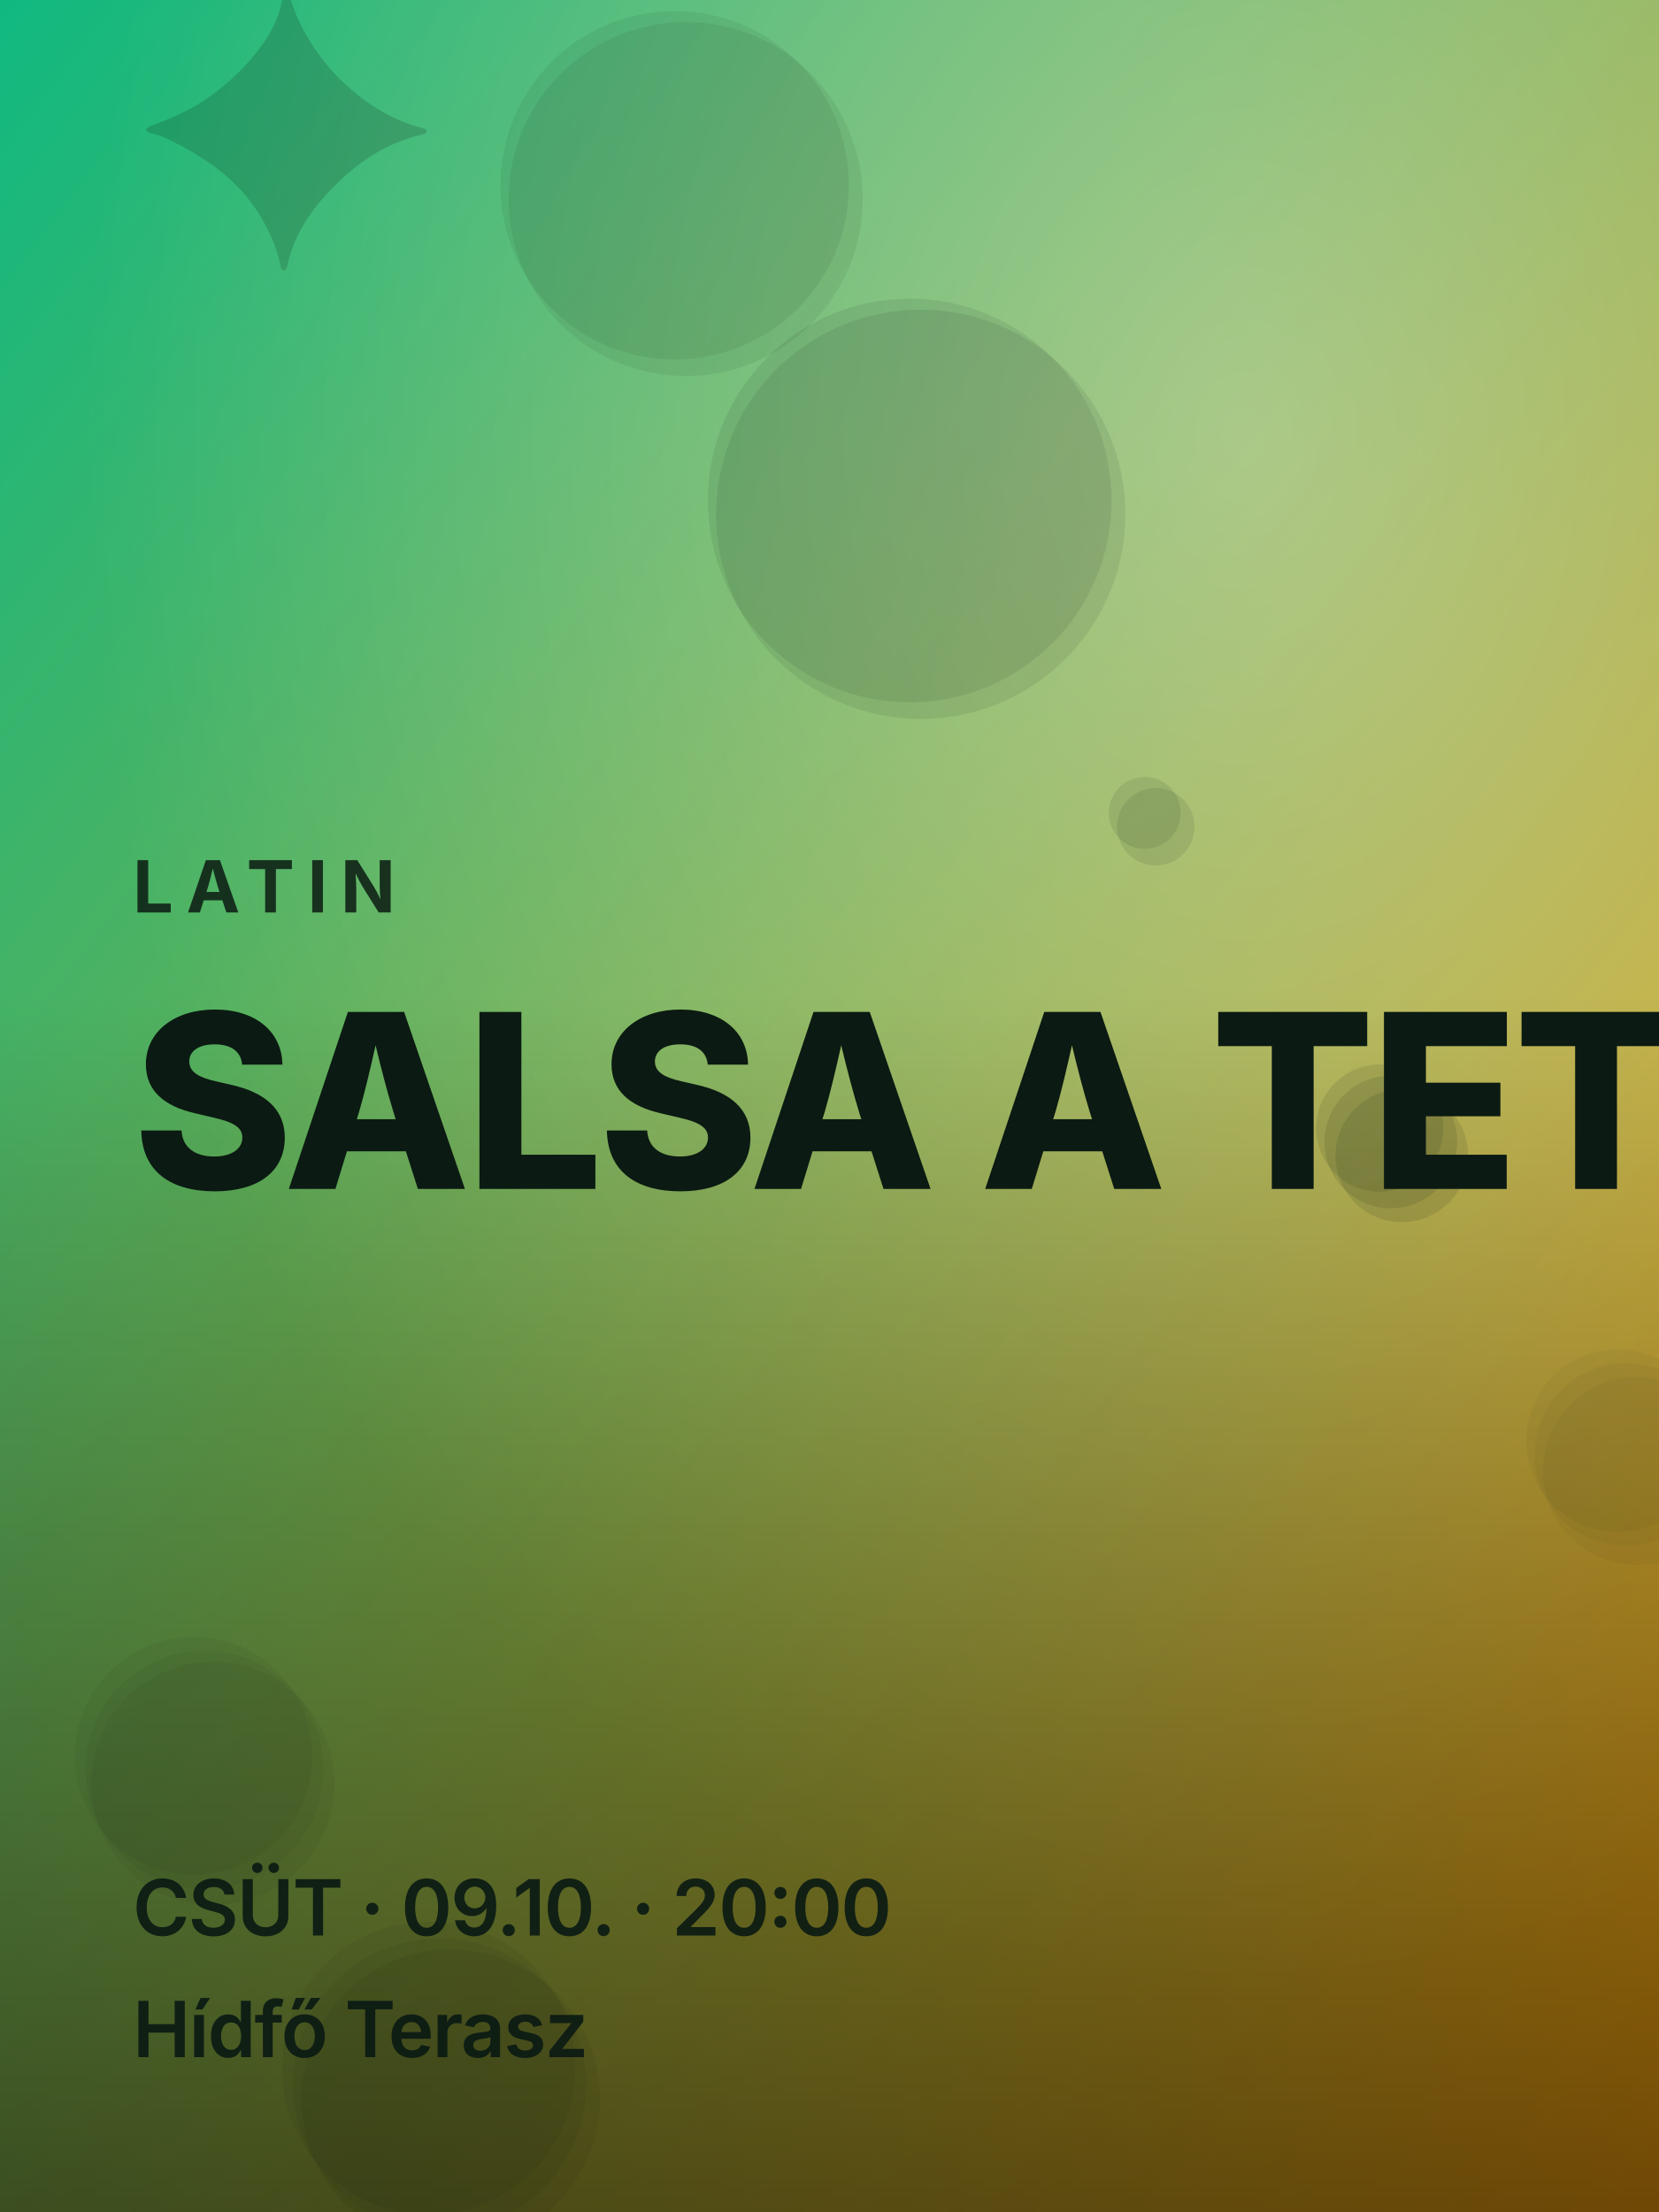
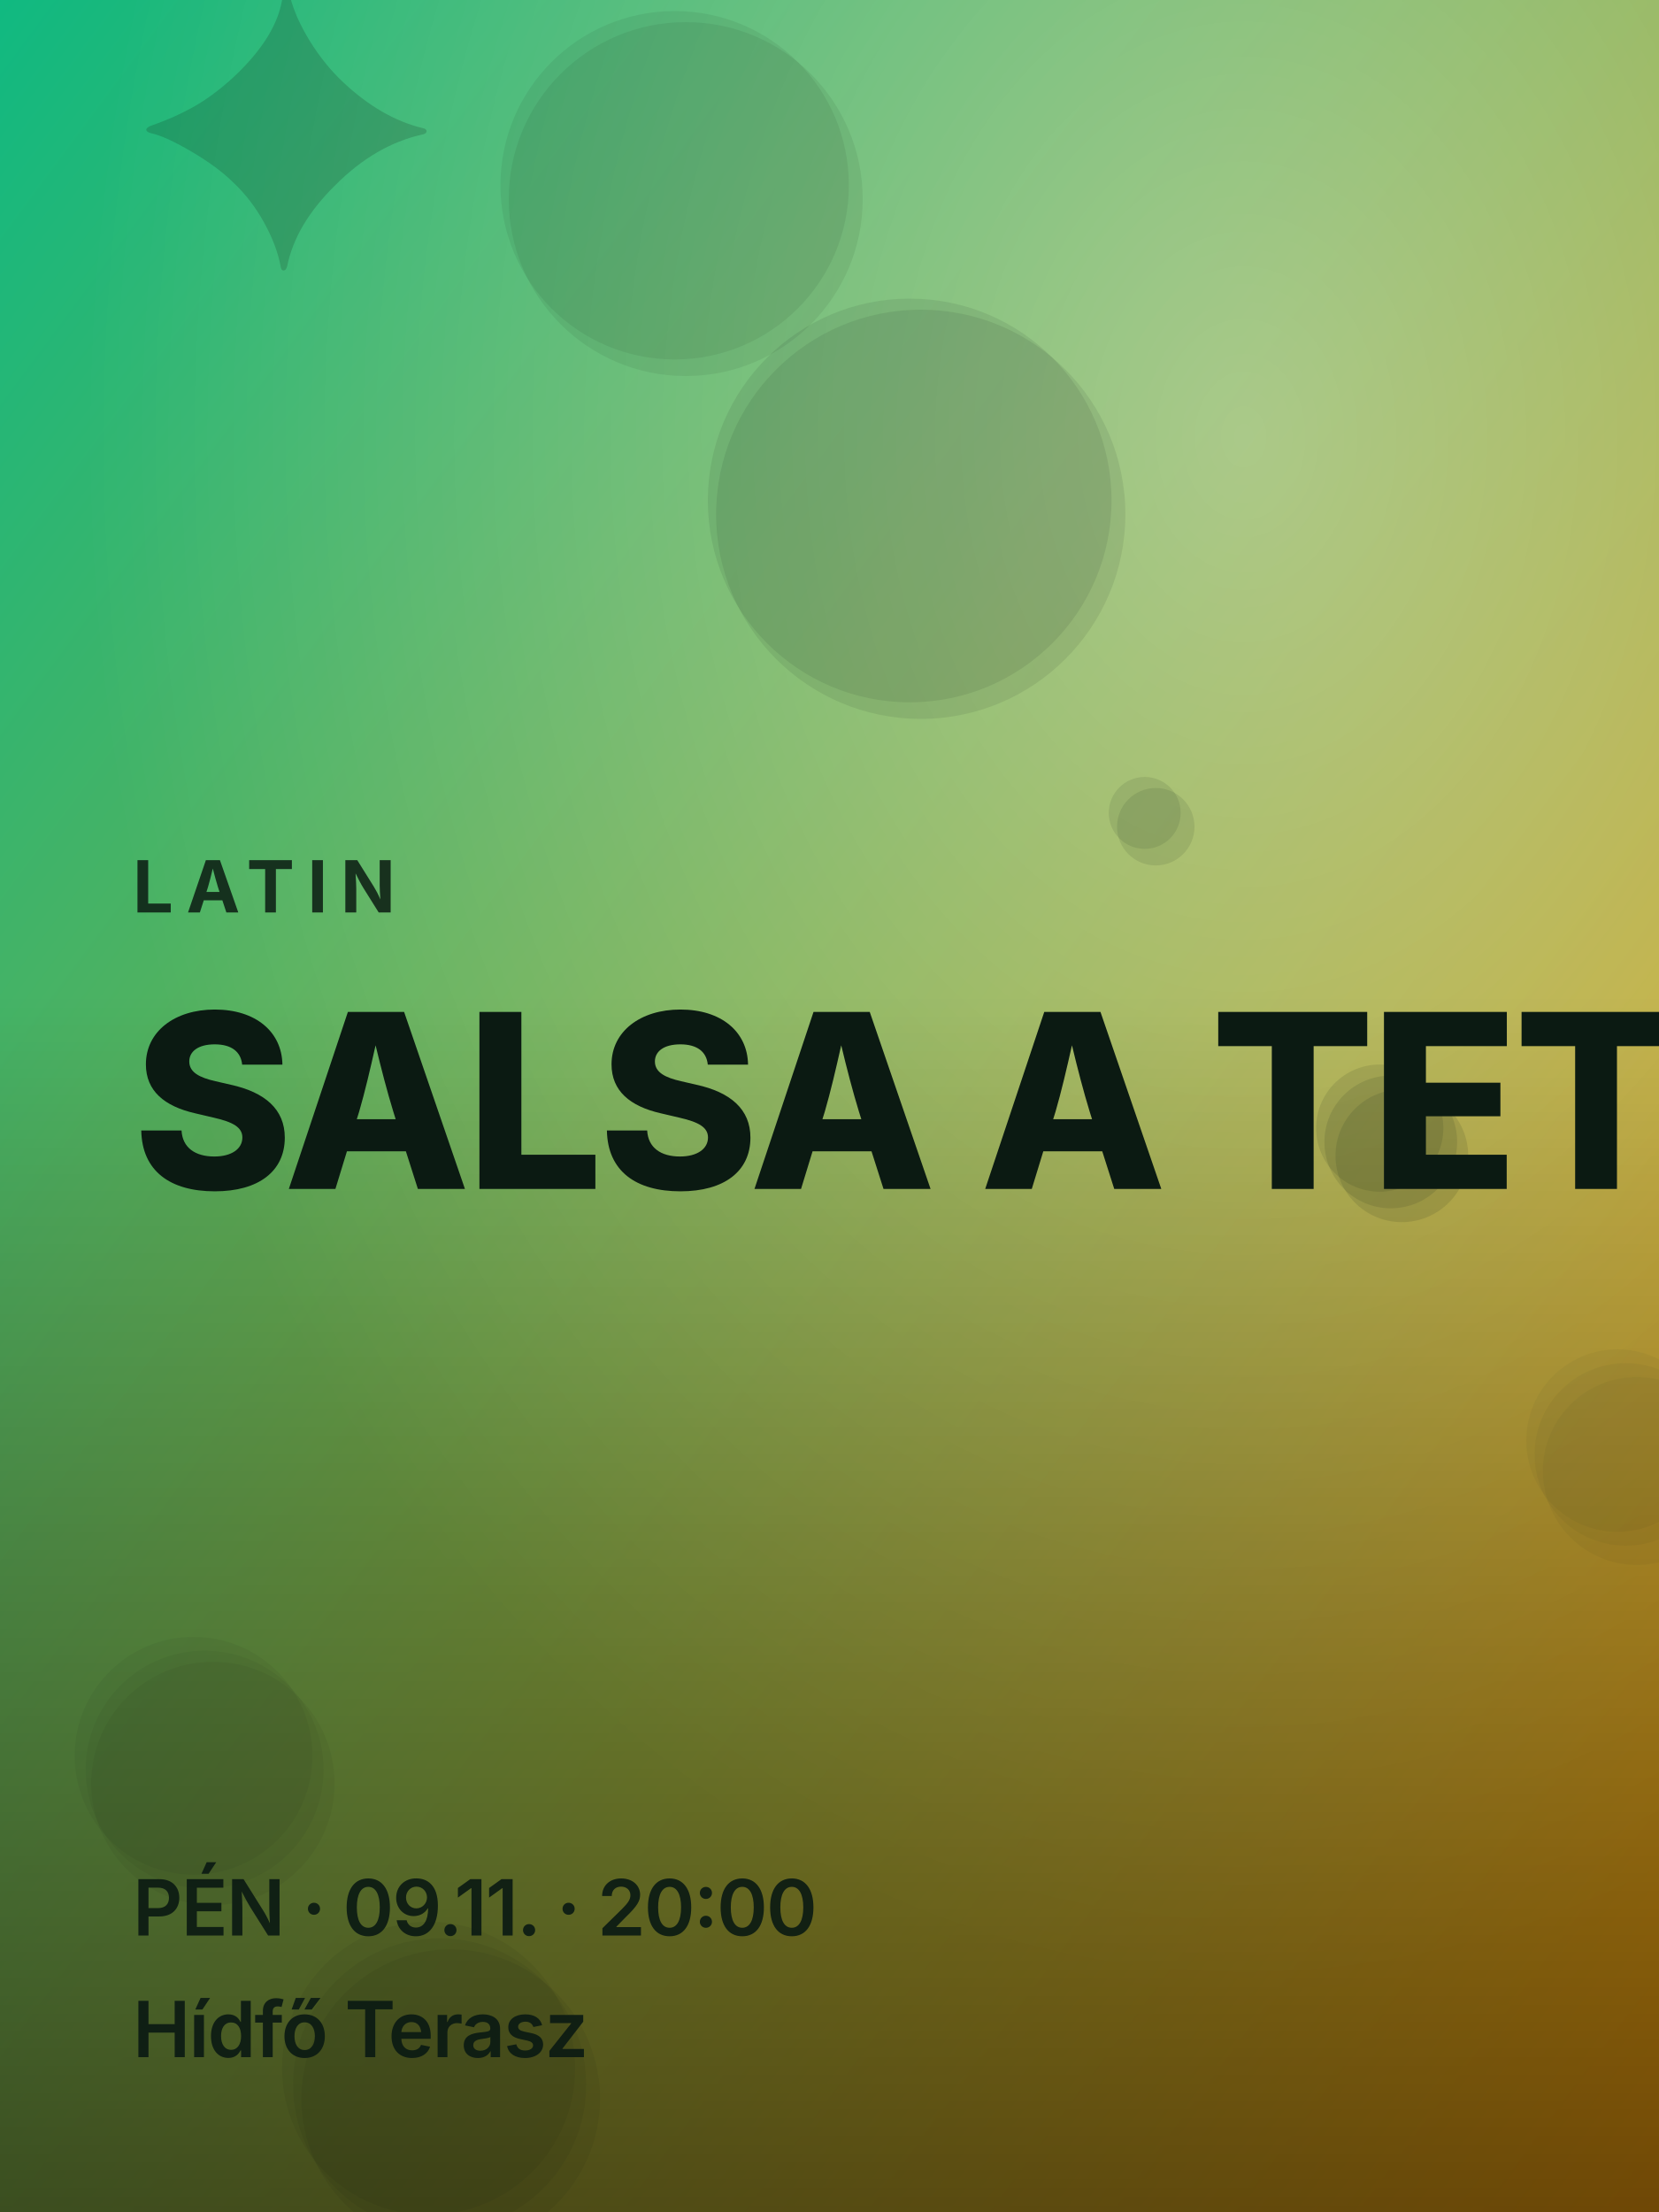
<svg xmlns="http://www.w3.org/2000/svg" viewBox="0 0 600 800" width="600" height="800" role="img" aria-label="Salsa a Tetőn">
  <defs>
    <linearGradient id="bg" x1="0" y1="0" x2="1" y2="1">
      <stop offset="0" stop-color="#10b981" />
      <stop offset="1" stop-color="#f59e0b" />
    </linearGradient>
    <radialGradient id="glow" cx="0.75" cy="0.2" r="0.7">
      <stop offset="0" stop-color="#ffffff" stop-opacity="0.35" />
      <stop offset="1" stop-color="#ffffff" stop-opacity="0" />
    </radialGradient>
    <linearGradient id="shade" x1="0" y1="0" x2="0" y2="1">
      <stop offset="0.45" stop-color="#000" stop-opacity="0" />
      <stop offset="1" stop-color="#000" stop-opacity="0.55" />
    </linearGradient>
  </defs>
  <rect width="600" height="800" fill="url(#bg)" />
  <rect width="600" height="800" fill="url(#glow)" />
  <circle cx="507" cy="418" r="24" fill="#0b1a12" opacity="0.110" />
  <circle cx="592" cy="532" r="34" fill="#0b1a12" opacity="0.042" />
  <circle cx="77" cy="645" r="44" fill="#0b1a12" opacity="0.053" />
  <circle cx="163" cy="759" r="54" fill="#0b1a12" opacity="0.064" />
  <circle cx="248" cy="72" r="64" fill="#0b1a12" opacity="0.076" />
  <circle cx="333" cy="186" r="74" fill="#0b1a12" opacity="0.087" />
  <circle cx="418" cy="299" r="14" fill="#0b1a12" opacity="0.098" />
  <circle cx="503" cy="413" r="24" fill="#0b1a12" opacity="0.110" />
  <circle cx="588" cy="526" r="33" fill="#0b1a12" opacity="0.041" />
  <circle cx="74" cy="640" r="43" fill="#0b1a12" opacity="0.052" />
  <circle cx="159" cy="754" r="53" fill="#0b1a12" opacity="0.064" />
  <circle cx="244" cy="67" r="63" fill="#0b1a12" opacity="0.075" />
  <circle cx="329" cy="181" r="73" fill="#0b1a12" opacity="0.086" />
  <circle cx="414" cy="294" r="13" fill="#0b1a12" opacity="0.098" />
  <circle cx="499" cy="408" r="23" fill="#0b1a12" opacity="0.109" />
  <circle cx="585" cy="521" r="33" fill="#0b1a12" opacity="0.041" />
  <circle cx="70" cy="635" r="43" fill="#0b1a12" opacity="0.052" />
  <circle cx="155" cy="748" r="53" fill="#0b1a12" opacity="0.063" />
  <text x="48" y="96" font-size="140" fill="#0b1a12" opacity="0.18" font-weight="900">✦</text>
  <rect width="600" height="800" fill="url(#shade)" />
  <g fill="#0b1a12" font-family="Inter, 'Segoe UI', system-ui, sans-serif" style="letter-spacing:-0.02em">
    <text x="48" y="330" font-size="26" font-weight="700" opacity="0.85" style="letter-spacing:0.18em">LATIN</text>
    <text x="48" y="430" font-size="88" font-weight="800">SALSA A TETŐN</text>
-     <text x="48" y="700" font-size="28" font-weight="600" opacity="0.92">CSÜT · 09.10. · 20:00</text>
+     <text x="48" y="700" font-size="28" font-weight="600" opacity="0.92">PÉN · 09.11. · 20:00</text>
    <text x="48" y="744" font-size="28" font-weight="600" opacity="0.92">Hídfő Terasz</text>
  </g>
</svg>
